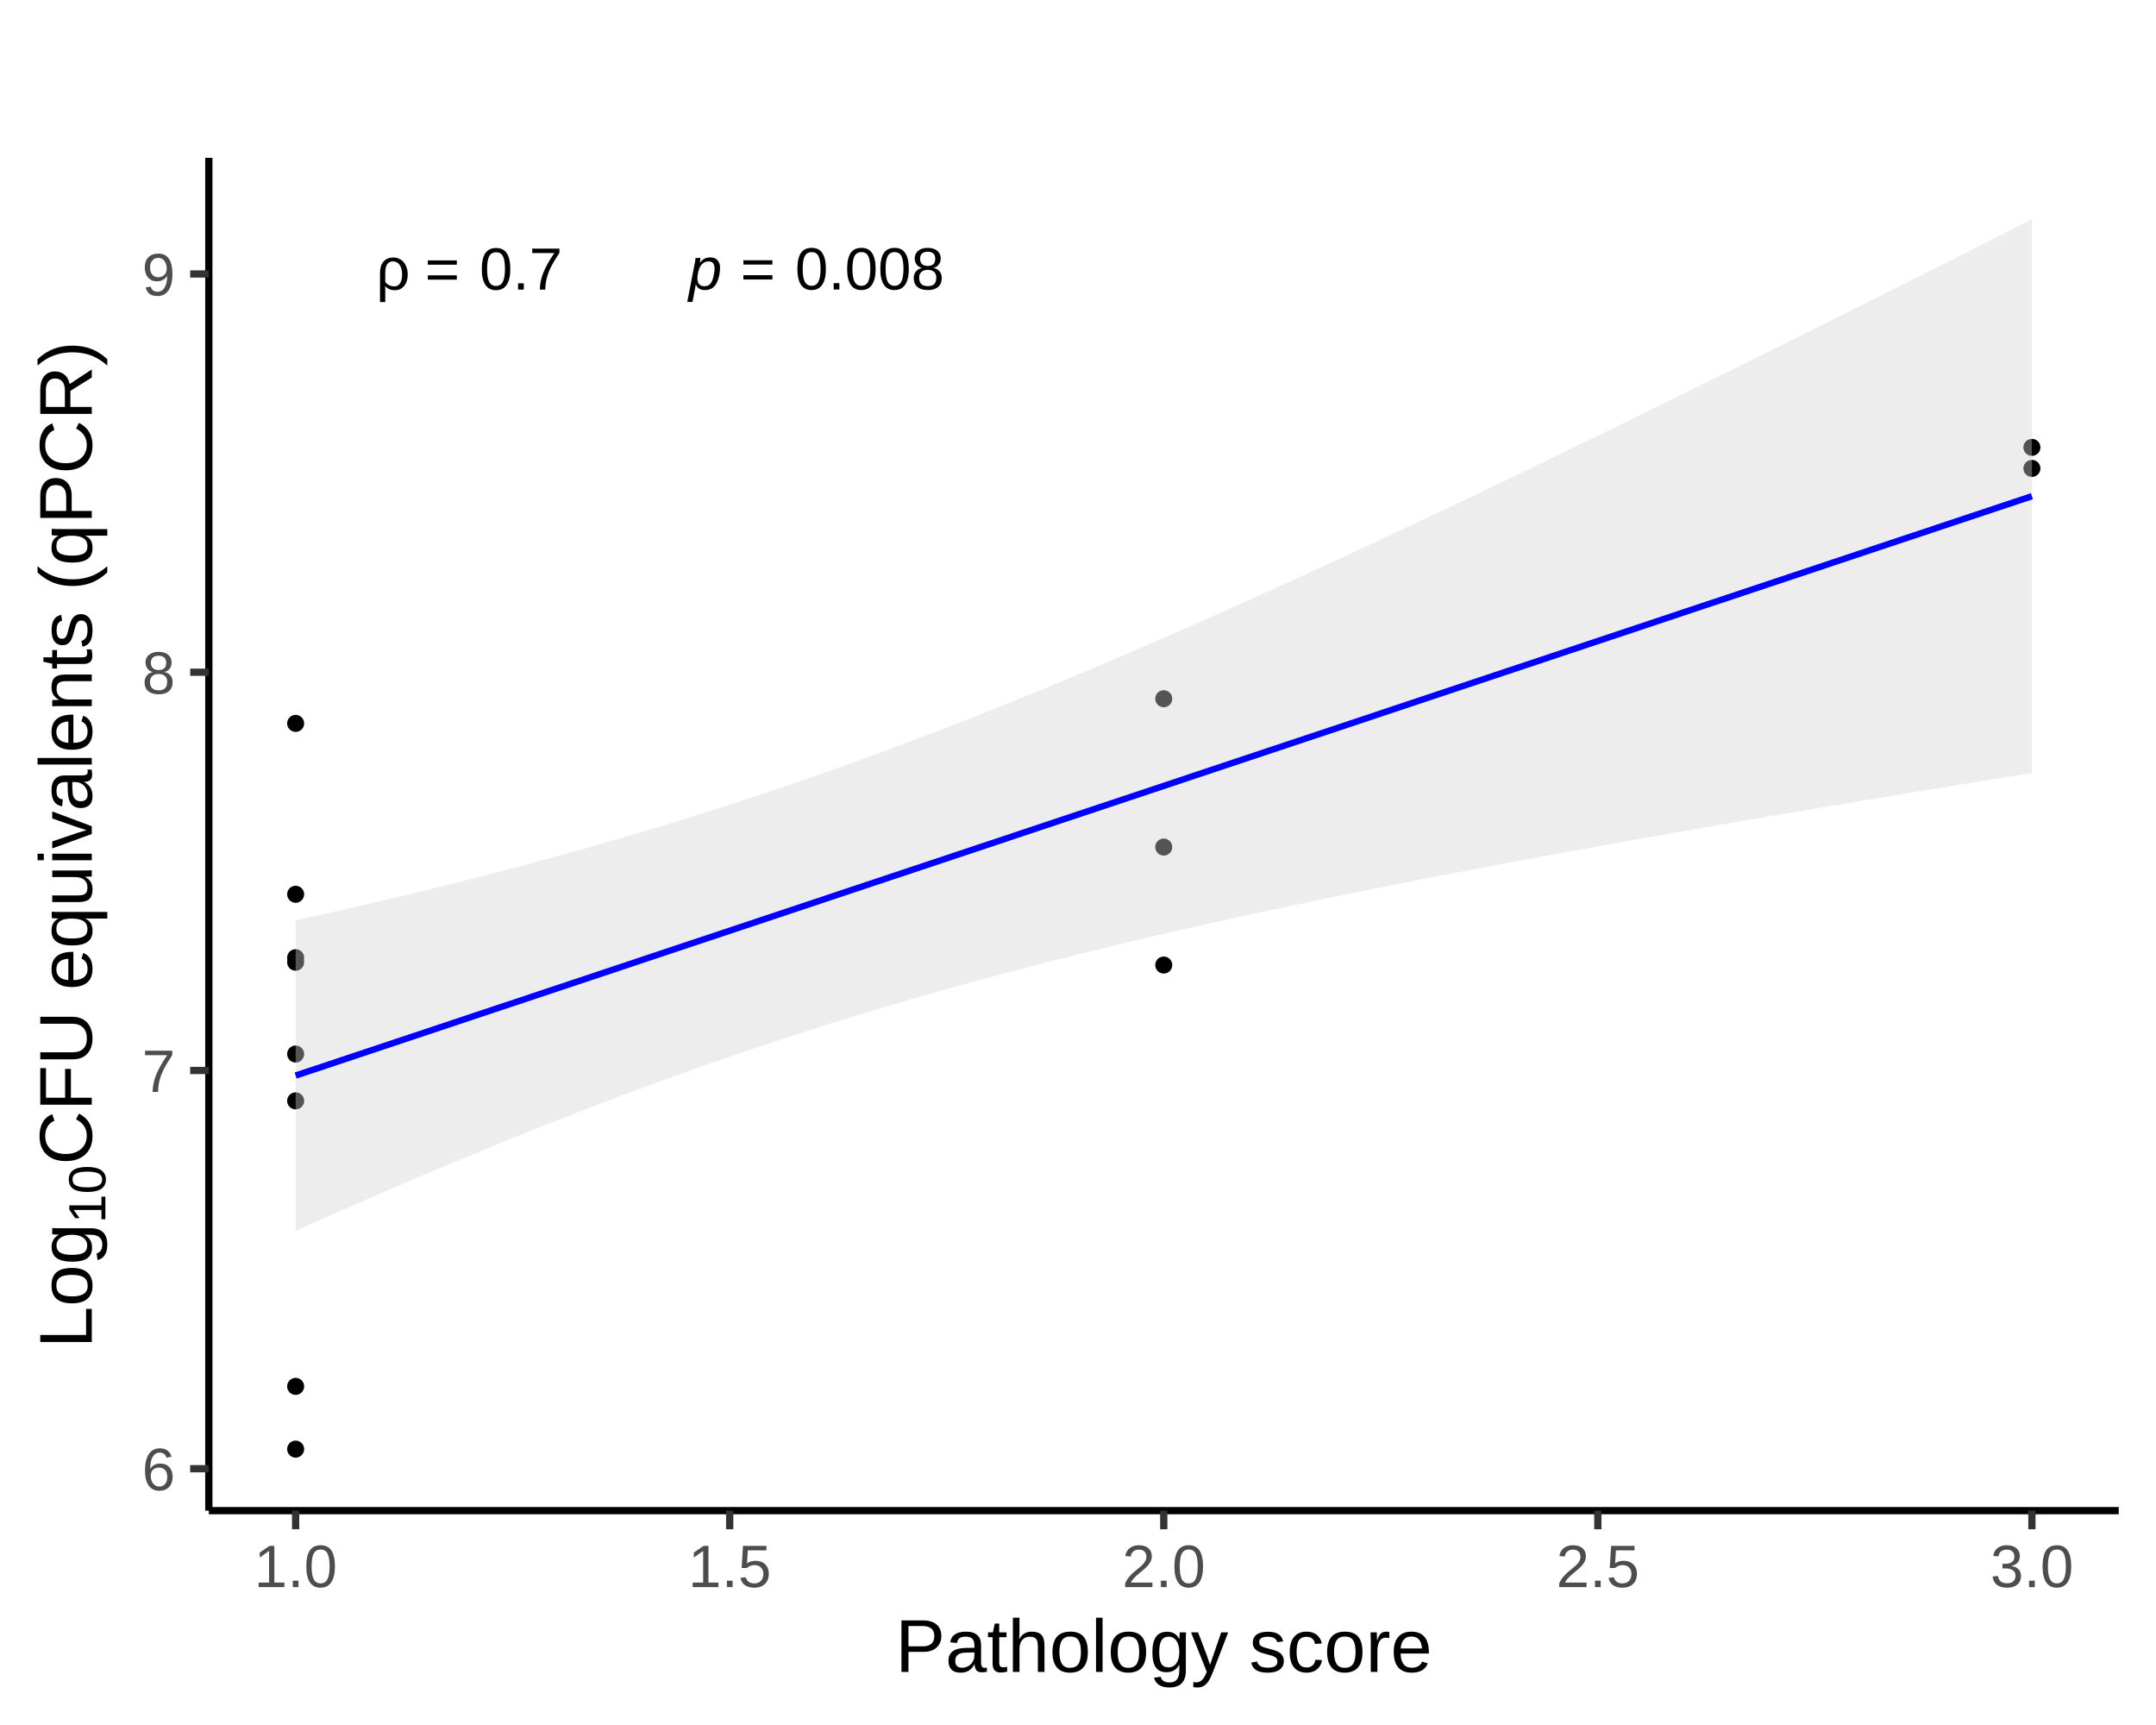
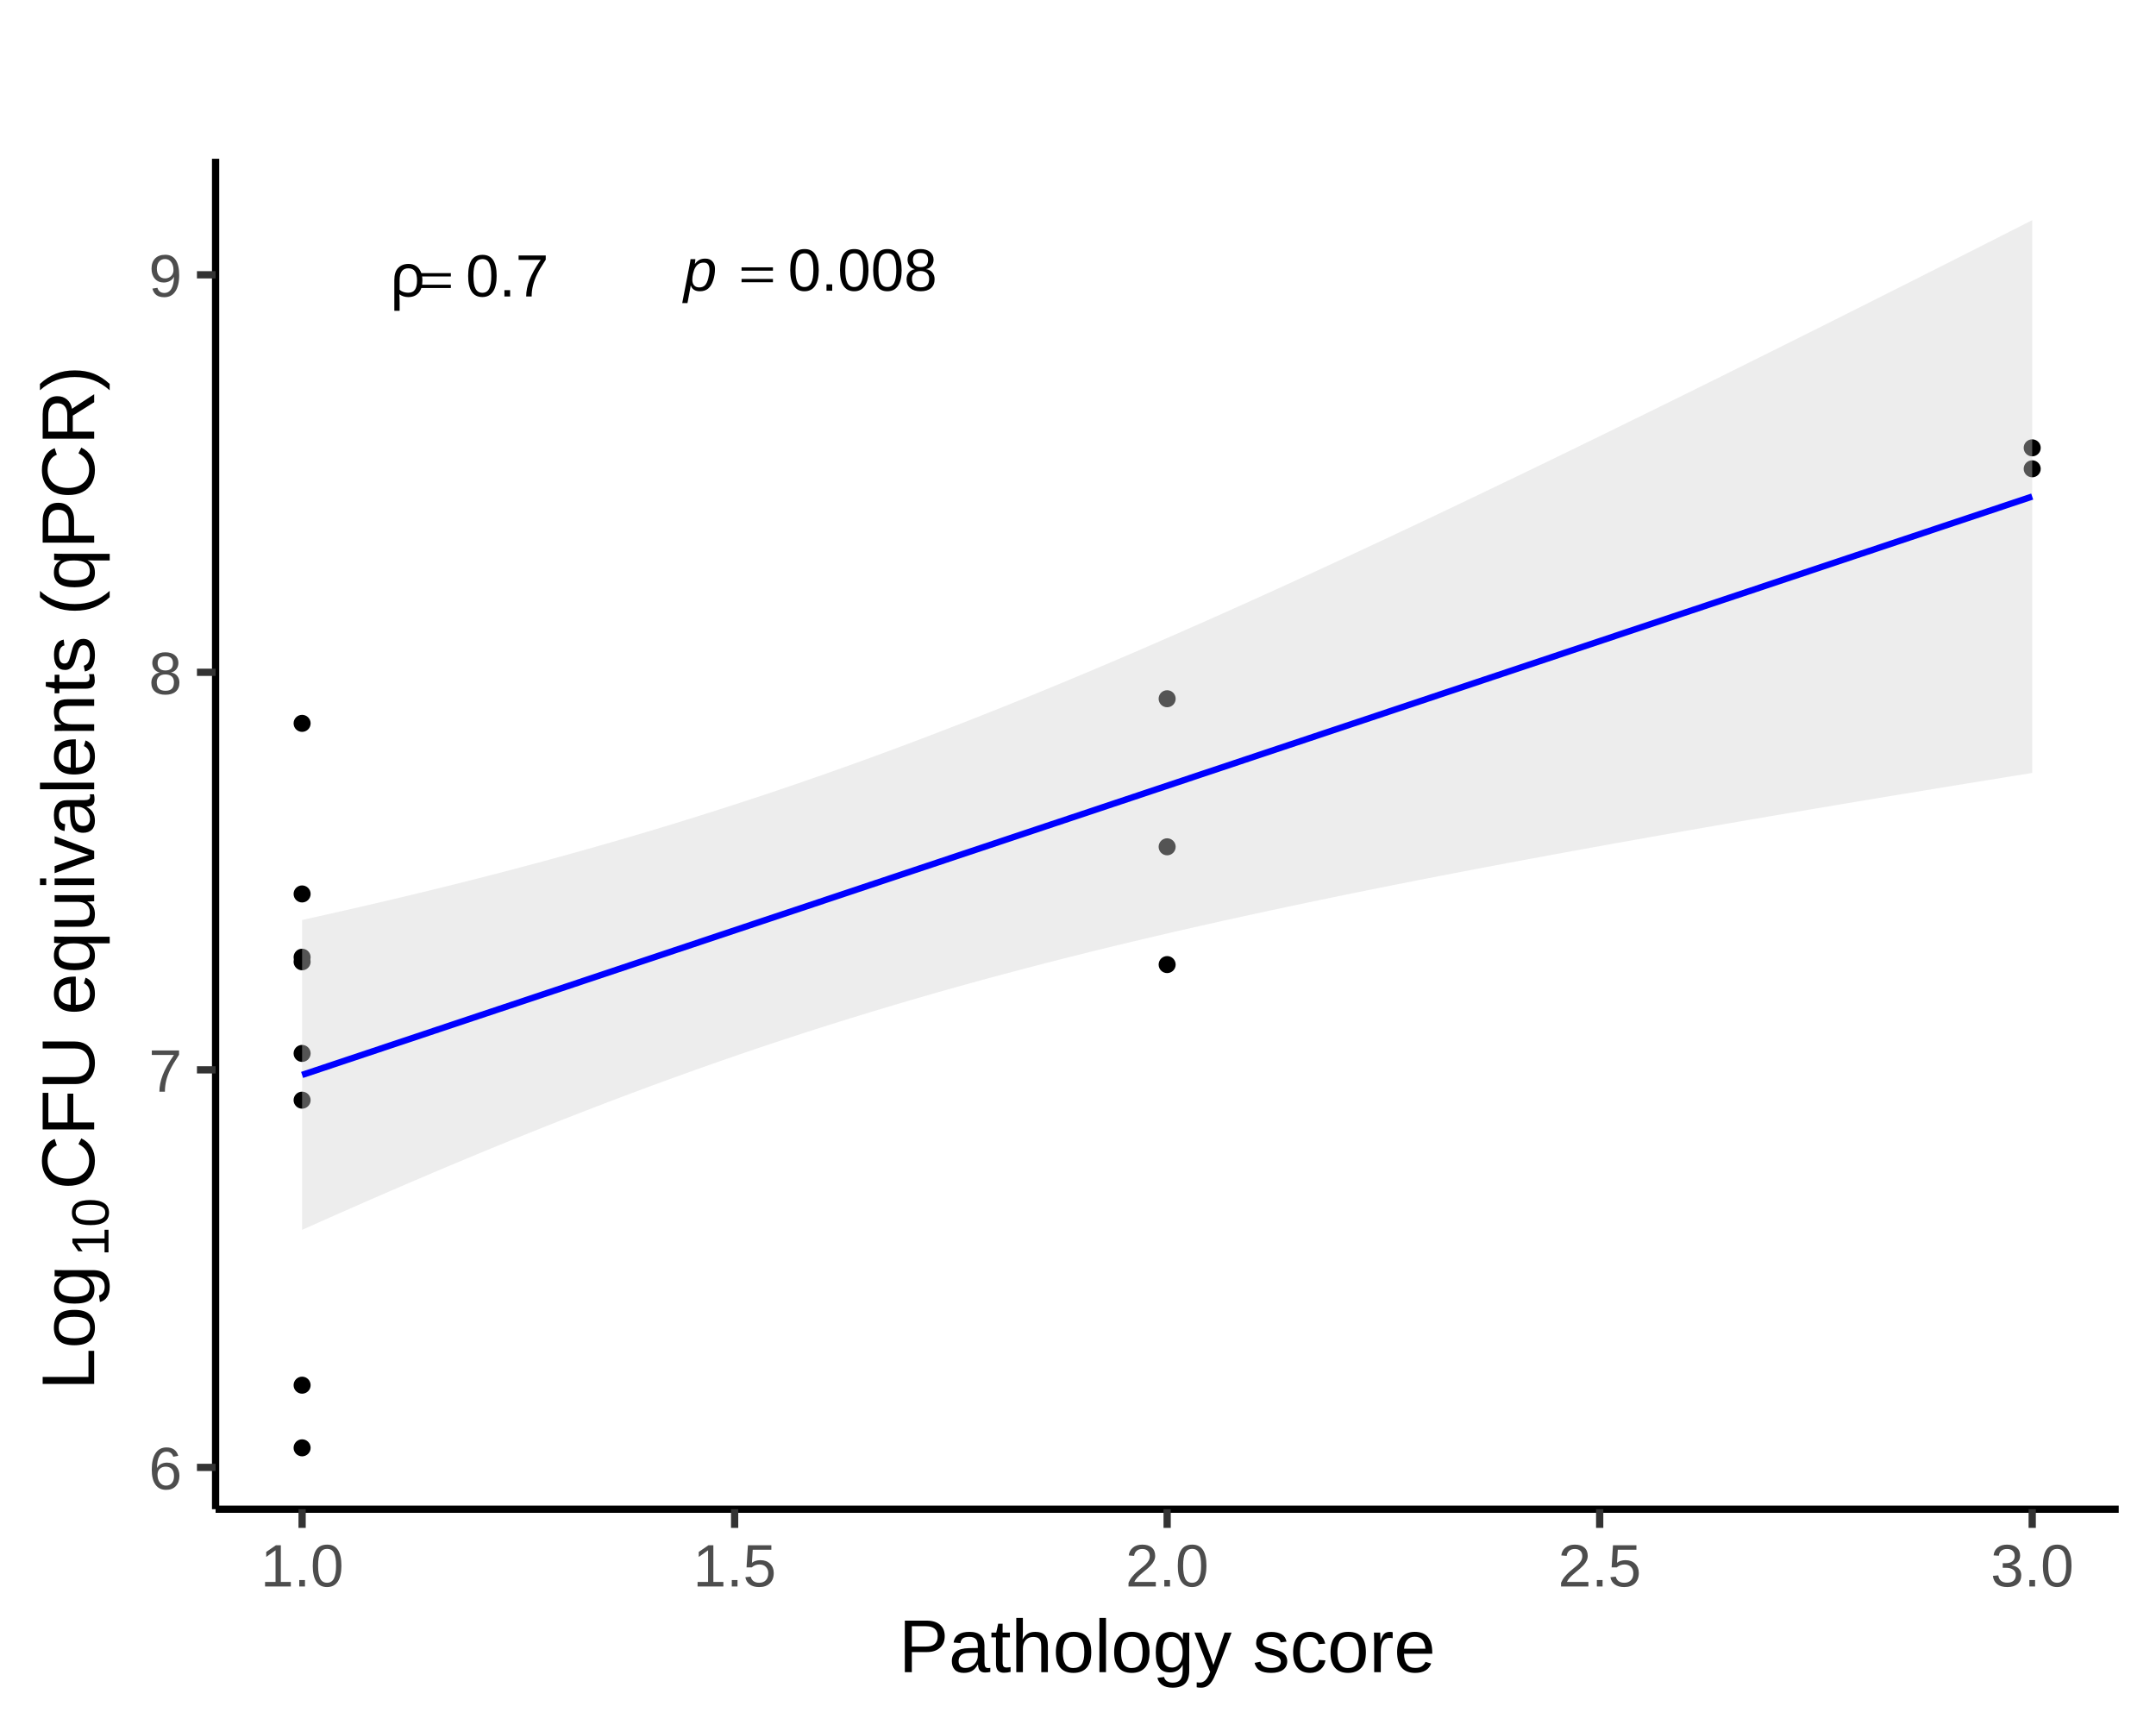
<svg xmlns="http://www.w3.org/2000/svg" class="svglite" width="720.00pt" height="576.00pt" viewBox="0 0 720.00 576.00">
  <defs>
    <style type="text/css">
    .svglite line, .svglite polyline, .svglite polygon, .svglite path, .svglite rect, .svglite circle {
      fill: none;
      stroke: #000000;
      stroke-linecap: round;
      stroke-linejoin: round;
      stroke-miterlimit: 10.00;
    }
  </style>
  </defs>
  <rect width="100%" height="100%" style="stroke: none; fill: #FFFFFF;" />
  <defs>
    <clipPath id="cpMC4wMHw3MjAuMDB8MC4wMHw1NzYuMDA=">
      <rect x="0.00" y="0.00" width="720.00" height="576.00" />
    </clipPath>
  </defs>
  <g clip-path="url(#cpMC4wMHw3MjAuMDB8MC4wMHw1NzYuMDA=)">
    <rect x="0.00" y="0.00" width="720.00" height="576.00" style="stroke-width: 2.42; stroke: #FFFFFF; fill: #FFFFFF;" />
  </g>
  <defs>
-     <clipPath id="cpNjkuNzR8NzA3LjU1fDUyLjcwfDUwNC40Mg==">
-       <rect x="69.74" y="52.70" width="637.81" height="451.72" />
+     <clipPath id="cpNzIuMDB8NzA3LjU1fDUzLjAyfDUwMy45NQ==">
+       <rect x="72.00" y="53.02" width="635.55" height="450.93" />
    </clipPath>
  </defs>
-   <g clip-path="url(#cpNjkuNzR8NzA3LjU1fDUyLjcwfDUwNC40Mg==)">
-     <rect x="69.74" y="52.70" width="637.81" height="451.72" style="stroke-width: 2.42; stroke: none; fill: #FFFFFF;" />
-     <circle cx="98.73" cy="241.55" r="2.49" style="stroke-width: 0.71; fill: #000000;" />
-     <circle cx="98.73" cy="483.88" r="2.49" style="stroke-width: 0.71; fill: #000000;" />
-     <circle cx="98.73" cy="462.93" r="2.49" style="stroke-width: 0.71; fill: #000000;" />
-     <circle cx="98.73" cy="319.78" r="2.49" style="stroke-width: 0.71; fill: #000000;" />
-     <circle cx="98.73" cy="298.61" r="2.49" style="stroke-width: 0.71; fill: #000000;" />
-     <circle cx="678.56" cy="156.40" r="2.49" style="stroke-width: 0.71; fill: #000000;" />
-     <circle cx="98.73" cy="367.59" r="2.49" style="stroke-width: 0.71; fill: #000000;" />
-     <circle cx="98.73" cy="351.95" r="2.49" style="stroke-width: 0.71; fill: #000000;" />
-     <circle cx="388.64" cy="233.32" r="2.49" style="stroke-width: 0.71; fill: #000000;" />
-     <circle cx="98.73" cy="321.30" r="2.49" style="stroke-width: 0.71; fill: #000000;" />
-     <circle cx="388.64" cy="322.24" r="2.49" style="stroke-width: 0.71; fill: #000000;" />
-     <circle cx="678.56" cy="149.38" r="2.49" style="stroke-width: 0.71; fill: #000000;" />
-     <circle cx="388.64" cy="282.84" r="2.49" style="stroke-width: 0.71; fill: #000000;" />
-     <polygon points="98.73,307.32 106.07,305.69 113.41,304.04 120.75,302.35 128.09,300.64 135.43,298.90 142.77,297.12 150.11,295.31 157.45,293.47 164.79,291.59 172.13,289.67 179.47,287.71 186.81,285.71 194.15,283.66 201.48,281.58 208.82,279.45 216.16,277.27 223.50,275.05 230.84,272.79 238.18,270.47 245.52,268.11 252.86,265.70 260.20,263.24 267.54,260.73 274.88,258.17 282.22,255.57 289.56,252.91 296.90,250.22 304.24,247.47 311.58,244.68 318.92,241.85 326.26,238.97 333.60,236.06 340.94,233.10 348.28,230.11 355.62,227.07 362.95,224.00 370.29,220.90 377.63,217.76 384.97,214.59 392.31,211.39 399.65,208.16 406.99,204.91 414.33,201.63 421.67,198.32 429.01,194.99 436.35,191.63 443.69,188.25 451.03,184.86 458.37,181.44 465.71,178.00 473.05,174.55 480.39,171.08 487.73,167.59 495.07,164.09 502.41,160.57 509.75,157.04 517.09,153.50 524.42,149.95 531.76,146.38 539.10,142.80 546.44,139.21 553.78,135.61 561.12,132.00 568.46,128.38 575.80,124.75 583.14,121.12 590.48,117.47 597.82,113.82 605.16,110.16 612.50,106.50 619.84,102.82 627.18,99.14 634.52,95.46 641.86,91.77 649.20,88.07 656.54,84.37 663.88,80.66 671.22,76.95 678.56,73.23 678.56,258.13 671.22,259.31 663.88,260.50 656.54,261.69 649.20,262.88 641.86,264.08 634.52,265.29 627.18,266.50 619.84,267.72 612.50,268.94 605.16,270.18 597.82,271.42 590.48,272.66 583.14,273.91 575.80,275.18 568.46,276.45 561.12,277.73 553.78,279.01 546.44,280.31 539.10,281.62 531.76,282.94 524.42,284.27 517.09,285.61 509.75,286.97 502.41,288.33 495.07,289.72 487.73,291.11 480.39,292.52 473.05,293.95 465.71,295.40 458.37,296.86 451.03,298.34 443.69,299.84 436.35,301.36 429.01,302.90 421.67,304.47 414.33,306.06 406.99,307.67 399.65,309.31 392.31,310.98 384.97,312.68 377.63,314.41 370.29,316.17 362.95,317.97 355.62,319.79 348.28,321.66 340.94,323.56 333.60,325.50 326.26,327.48 318.92,329.50 311.58,331.57 304.24,333.68 296.90,335.83 289.56,338.03 282.22,340.28 274.88,342.57 267.54,344.91 260.20,347.30 252.86,349.74 245.52,352.23 238.18,354.76 230.84,357.34 223.50,359.97 216.16,362.65 208.82,365.37 201.48,368.14 194.15,370.95 186.81,373.81 179.47,376.71 172.13,379.65 164.79,382.62 157.45,385.64 150.11,388.69 142.77,391.78 135.43,394.90 128.09,398.06 120.75,401.24 113.41,404.46 106.07,407.70 98.73,410.97 " style="stroke-width: 0.00; stroke: none; fill: #D3D3D3; fill-opacity: 0.40;" />
-     <polyline points="98.73,307.32 106.07,305.69 113.41,304.04 120.75,302.35 128.09,300.64 135.43,298.90 142.77,297.12 150.11,295.31 157.45,293.47 164.79,291.59 172.13,289.67 179.47,287.71 186.81,285.71 194.15,283.66 201.48,281.58 208.82,279.45 216.16,277.27 223.50,275.05 230.84,272.79 238.18,270.47 245.52,268.11 252.86,265.70 260.20,263.24 267.54,260.73 274.88,258.17 282.22,255.57 289.56,252.91 296.90,250.22 304.24,247.47 311.58,244.68 318.92,241.85 326.26,238.97 333.60,236.06 340.94,233.10 348.28,230.11 355.62,227.07 362.95,224.00 370.29,220.90 377.63,217.76 384.97,214.59 392.31,211.39 399.65,208.16 406.99,204.91 414.33,201.63 421.67,198.32 429.01,194.99 436.35,191.63 443.69,188.25 451.03,184.86 458.37,181.44 465.71,178.00 473.05,174.55 480.39,171.08 487.73,167.59 495.07,164.09 502.41,160.57 509.75,157.04 517.09,153.50 524.42,149.95 531.76,146.38 539.10,142.80 546.44,139.21 553.78,135.61 561.12,132.00 568.46,128.38 575.80,124.75 583.14,121.12 590.48,117.47 597.82,113.82 605.16,110.16 612.50,106.50 619.84,102.82 627.18,99.14 634.52,95.46 641.86,91.77 649.20,88.07 656.54,84.37 663.88,80.66 671.22,76.95 678.56,73.23 " style="stroke-width: 2.13; stroke: none;" />
-     <polyline points="678.56,258.13 671.22,259.31 663.88,260.50 656.54,261.69 649.20,262.88 641.86,264.08 634.52,265.29 627.18,266.50 619.84,267.72 612.50,268.94 605.16,270.18 597.82,271.42 590.48,272.66 583.14,273.91 575.80,275.18 568.46,276.45 561.12,277.73 553.78,279.01 546.44,280.31 539.10,281.62 531.76,282.94 524.42,284.27 517.09,285.61 509.75,286.97 502.41,288.33 495.07,289.72 487.73,291.11 480.39,292.52 473.05,293.95 465.71,295.40 458.37,296.86 451.03,298.34 443.69,299.84 436.35,301.36 429.01,302.90 421.67,304.47 414.33,306.06 406.99,307.67 399.65,309.31 392.31,310.98 384.97,312.68 377.63,314.41 370.29,316.17 362.95,317.97 355.62,319.79 348.28,321.66 340.94,323.56 333.60,325.50 326.26,327.48 318.92,329.50 311.58,331.57 304.24,333.68 296.90,335.83 289.56,338.03 282.22,340.28 274.88,342.57 267.54,344.91 260.20,347.30 252.86,349.74 245.52,352.23 238.18,354.76 230.84,357.34 223.50,359.97 216.16,362.65 208.82,365.37 201.48,368.14 194.15,370.95 186.81,373.81 179.47,376.71 172.13,379.65 164.79,382.62 157.45,385.64 150.11,388.69 142.77,391.78 135.43,394.90 128.09,398.06 120.75,401.24 113.41,404.46 106.07,407.70 98.73,410.97 " style="stroke-width: 2.13; stroke: none;" />
-     <polyline points="98.73,359.14 106.07,356.70 113.41,354.25 120.75,351.80 128.09,349.35 135.43,346.90 142.77,344.45 150.11,342.00 157.45,339.55 164.79,337.10 172.13,334.66 179.47,332.21 186.81,329.76 194.15,327.31 201.48,324.86 208.82,322.41 216.16,319.96 223.50,317.51 230.84,315.06 238.18,312.62 245.52,310.17 252.86,307.72 260.20,305.27 267.54,302.82 274.88,300.37 282.22,297.92 289.56,295.47 296.90,293.02 304.24,290.58 311.58,288.13 318.92,285.68 326.26,283.23 333.60,280.78 340.94,278.33 348.28,275.88 355.62,273.43 362.95,270.98 370.29,268.54 377.63,266.09 384.97,263.64 392.31,261.19 399.65,258.74 406.99,256.29 414.33,253.84 421.67,251.39 429.01,248.94 436.35,246.49 443.69,244.05 451.03,241.60 458.37,239.15 465.71,236.70 473.05,234.25 480.39,231.80 487.73,229.35 495.07,226.90 502.41,224.45 509.75,222.01 517.09,219.56 524.42,217.11 531.76,214.66 539.10,212.21 546.44,209.76 553.78,207.31 561.12,204.86 568.46,202.41 575.80,199.97 583.14,197.52 590.48,195.07 597.82,192.62 605.16,190.17 612.50,187.72 619.84,185.27 627.18,182.82 634.52,180.37 641.86,177.93 649.20,175.48 656.54,173.03 663.88,170.58 671.22,168.13 678.56,165.68 " style="stroke-width: 2.13; stroke: #0000FF; stroke-linecap: butt;" />
-     <text x="125.63" y="96.72" style="font-size: 19.92px; font-family: Arial;" textLength="11.66px" lengthAdjust="spacingAndGlyphs">ρ</text>
-     <text x="141.90" y="96.72" style="font-size: 19.92px; font-family: Arial;" textLength="13.62px" lengthAdjust="spacingAndGlyphs">=</text>
-     <text x="160.12" y="96.72" style="font-size: 19.92px; font-family: Arial;" textLength="27.68px" lengthAdjust="spacingAndGlyphs">0.7</text>
-     <text x="230.02" y="96.67" style="font-size: 19.92px; font-style: italic; font-family: Arial;" textLength="11.07px" lengthAdjust="spacingAndGlyphs">p</text>
-     <text x="247.29" y="96.67" style="font-size: 19.92px; font-family: Arial;" textLength="13.62px" lengthAdjust="spacingAndGlyphs">=</text>
-     <text x="265.51" y="96.67" style="font-size: 19.92px; font-family: Arial;" textLength="49.82px" lengthAdjust="spacingAndGlyphs">0.008</text>
+   <g clip-path="url(#cpNzIuMDB8NzA3LjU1fDUzLjAyfDUwMy45NQ==)">
+     <rect x="72.00" y="53.02" width="635.55" height="450.93" style="stroke-width: 2.42; stroke: none; fill: #FFFFFF;" />
+     <circle cx="100.89" cy="241.54" r="2.49" style="stroke-width: 0.71; fill: #000000;" />
+     <circle cx="100.89" cy="483.45" r="2.49" style="stroke-width: 0.71; fill: #000000;" />
+     <circle cx="100.89" cy="462.53" r="2.49" style="stroke-width: 0.71; fill: #000000;" />
+     <circle cx="100.89" cy="319.63" r="2.49" style="stroke-width: 0.71; fill: #000000;" />
+     <circle cx="100.89" cy="298.50" r="2.49" style="stroke-width: 0.71; fill: #000000;" />
+     <circle cx="678.66" cy="156.54" r="2.49" style="stroke-width: 0.71; fill: #000000;" />
+     <circle cx="100.89" cy="367.36" r="2.49" style="stroke-width: 0.71; fill: #000000;" />
+     <circle cx="100.89" cy="351.75" r="2.49" style="stroke-width: 0.71; fill: #000000;" />
+     <circle cx="389.77" cy="233.32" r="2.49" style="stroke-width: 0.71; fill: #000000;" />
+     <circle cx="100.89" cy="321.15" r="2.49" style="stroke-width: 0.71; fill: #000000;" />
+     <circle cx="389.77" cy="322.09" r="2.49" style="stroke-width: 0.71; fill: #000000;" />
+     <circle cx="678.66" cy="149.54" r="2.49" style="stroke-width: 0.71; fill: #000000;" />
+     <circle cx="389.77" cy="282.76" r="2.49" style="stroke-width: 0.71; fill: #000000;" />
+     <polygon points="100.89,307.19 108.20,305.57 115.52,303.92 122.83,302.24 130.14,300.53 137.46,298.79 144.77,297.02 152.08,295.21 159.40,293.37 166.71,291.49 174.02,289.57 181.34,287.62 188.65,285.62 195.97,283.58 203.28,281.50 210.59,279.38 217.91,277.21 225.22,274.99 232.53,272.72 239.85,270.41 247.16,268.05 254.47,265.65 261.79,263.19 269.10,260.69 276.41,258.13 283.73,255.53 291.04,252.89 298.35,250.19 305.67,247.45 312.98,244.67 320.30,241.84 327.61,238.97 334.92,236.06 342.24,233.11 349.55,230.12 356.86,227.09 364.18,224.03 371.49,220.93 378.80,217.80 386.12,214.63 393.43,211.44 400.74,208.22 408.06,204.97 415.37,201.69 422.68,198.39 430.00,195.06 437.31,191.71 444.63,188.34 451.94,184.95 459.25,181.54 466.57,178.11 473.88,174.66 481.19,171.20 488.51,167.71 495.82,164.22 503.13,160.71 510.45,157.19 517.76,153.65 525.07,150.10 532.39,146.54 539.70,142.97 547.01,139.38 554.33,135.79 561.64,132.19 568.96,128.57 576.27,124.95 583.58,121.32 590.90,117.68 598.21,114.04 605.52,110.39 612.84,106.73 620.15,103.06 627.46,99.39 634.78,95.71 642.09,92.02 649.40,88.33 656.72,84.64 664.03,80.94 671.34,77.23 678.66,73.52 678.66,258.09 671.34,259.27 664.03,260.46 656.72,261.64 649.40,262.84 642.09,264.04 634.78,265.24 627.46,266.45 620.15,267.67 612.84,268.89 605.52,270.12 598.21,271.36 590.90,272.60 583.58,273.85 576.27,275.11 568.96,276.38 561.64,277.66 554.33,278.94 547.01,280.24 539.70,281.54 532.39,282.86 525.07,284.19 517.76,285.53 510.45,286.88 503.13,288.25 495.82,289.62 488.51,291.02 481.19,292.43 473.88,293.85 466.57,295.29 459.25,296.75 451.94,298.23 444.63,299.73 437.31,301.25 430.00,302.79 422.68,304.35 415.37,305.94 408.06,307.55 400.74,309.19 393.43,310.85 386.12,312.55 378.80,314.28 371.49,316.03 364.18,317.82 356.86,319.65 349.55,321.51 342.24,323.41 334.92,325.35 327.61,327.32 320.30,329.34 312.98,331.40 305.67,333.51 298.35,335.66 291.04,337.86 283.73,340.10 276.41,342.39 269.10,344.72 261.79,347.11 254.47,349.54 247.16,352.02 239.85,354.55 232.53,357.13 225.22,359.76 217.91,362.43 210.59,365.15 203.28,367.91 195.97,370.72 188.65,373.57 181.34,376.46 174.02,379.40 166.71,382.37 159.40,385.38 152.08,388.43 144.77,391.51 137.46,394.63 130.14,397.78 122.83,400.96 115.52,404.17 108.20,407.40 100.89,410.67 " style="stroke-width: 0.00; stroke: none; fill: #D3D3D3; fill-opacity: 0.40;" />
+     <polyline points="100.89,307.19 108.20,305.57 115.52,303.92 122.83,302.24 130.14,300.53 137.46,298.79 144.77,297.02 152.08,295.21 159.40,293.37 166.71,291.49 174.02,289.57 181.34,287.62 188.65,285.62 195.97,283.58 203.28,281.50 210.59,279.38 217.91,277.21 225.22,274.99 232.53,272.72 239.85,270.41 247.16,268.05 254.47,265.65 261.79,263.19 269.10,260.69 276.41,258.13 283.73,255.53 291.04,252.89 298.35,250.19 305.67,247.45 312.98,244.67 320.30,241.84 327.61,238.97 334.92,236.06 342.24,233.11 349.55,230.12 356.86,227.09 364.18,224.03 371.49,220.93 378.80,217.80 386.12,214.63 393.43,211.44 400.74,208.22 408.06,204.97 415.37,201.69 422.68,198.39 430.00,195.06 437.31,191.71 444.63,188.34 451.94,184.95 459.25,181.54 466.57,178.11 473.88,174.66 481.19,171.20 488.51,167.71 495.82,164.22 503.13,160.71 510.45,157.19 517.76,153.65 525.07,150.10 532.39,146.54 539.70,142.97 547.01,139.38 554.33,135.79 561.64,132.19 568.96,128.57 576.27,124.95 583.58,121.32 590.90,117.68 598.21,114.04 605.52,110.39 612.84,106.73 620.15,103.06 627.46,99.39 634.78,95.71 642.09,92.02 649.40,88.33 656.72,84.64 664.03,80.94 671.34,77.23 678.66,73.52 " style="stroke-width: 2.13; stroke: none;" />
+     <polyline points="678.66,258.09 671.34,259.27 664.03,260.46 656.72,261.64 649.40,262.84 642.09,264.04 634.78,265.24 627.46,266.45 620.15,267.67 612.84,268.89 605.52,270.12 598.21,271.36 590.90,272.60 583.58,273.85 576.27,275.11 568.96,276.38 561.64,277.66 554.33,278.94 547.01,280.24 539.70,281.54 532.39,282.86 525.07,284.19 517.76,285.53 510.45,286.88 503.13,288.25 495.82,289.62 488.51,291.02 481.19,292.43 473.88,293.85 466.57,295.29 459.25,296.75 451.94,298.23 444.63,299.73 437.31,301.25 430.00,302.79 422.68,304.35 415.37,305.94 408.06,307.55 400.74,309.19 393.43,310.85 386.12,312.55 378.80,314.28 371.49,316.03 364.18,317.82 356.86,319.65 349.55,321.51 342.24,323.41 334.92,325.35 327.61,327.32 320.30,329.34 312.98,331.40 305.67,333.51 298.35,335.66 291.04,337.86 283.73,340.10 276.41,342.39 269.10,344.72 261.79,347.11 254.47,349.54 247.16,352.02 239.85,354.55 232.53,357.13 225.22,359.76 217.91,362.43 210.59,365.15 203.28,367.91 195.97,370.72 188.65,373.57 181.34,376.46 174.02,379.40 166.71,382.37 159.40,385.38 152.08,388.43 144.77,391.51 137.46,394.63 130.14,397.78 122.83,400.96 115.52,404.17 108.20,407.40 100.89,410.67 " style="stroke-width: 2.13; stroke: none;" />
+     <polyline points="100.89,358.93 108.20,356.49 115.52,354.04 122.83,351.60 130.14,349.15 137.46,346.71 144.77,344.26 152.08,341.82 159.40,339.37 166.71,336.93 174.02,334.49 181.34,332.04 188.65,329.60 195.97,327.15 203.28,324.71 210.59,322.26 217.91,319.82 225.22,317.37 232.53,314.93 239.85,312.48 247.16,310.04 254.47,307.59 261.79,305.15 269.10,302.71 276.41,300.26 283.73,297.82 291.04,295.37 298.35,292.93 305.67,290.48 312.98,288.04 320.30,285.59 327.61,283.15 334.92,280.70 342.24,278.26 349.55,275.81 356.86,273.37 364.18,270.93 371.49,268.48 378.80,266.04 386.12,263.59 393.43,261.15 400.74,258.70 408.06,256.26 415.37,253.81 422.68,251.37 430.00,248.92 437.31,246.48 444.63,244.03 451.94,241.59 459.25,239.15 466.57,236.70 473.88,234.26 481.19,231.81 488.51,229.37 495.82,226.92 503.13,224.48 510.45,222.03 517.76,219.59 525.07,217.14 532.39,214.70 539.70,212.25 547.01,209.81 554.33,207.37 561.64,204.92 568.96,202.48 576.27,200.03 583.58,197.59 590.90,195.14 598.21,192.70 605.52,190.25 612.84,187.81 620.15,185.36 627.46,182.92 634.78,180.47 642.09,178.03 649.40,175.58 656.72,173.14 664.03,170.70 671.34,168.25 678.66,165.81 " style="stroke-width: 2.13; stroke: #0000FF; stroke-linecap: butt;" />
+     <text x="130.11" y="99.00" style="font-size: 19.92px; font-family: Standard Symbols PS;" textLength="4.98px" lengthAdjust="spacingAndGlyphs">ρ</text>
+     <text x="139.86" y="99.00" style="font-size: 19.92px; font-family: Standard Symbols PS;" textLength="10.93px" lengthAdjust="spacingAndGlyphs">=</text>
+     <text x="155.56" y="99.00" style="font-size: 19.92px; font-family: Liberation Sans;" textLength="31.66px" lengthAdjust="spacingAndGlyphs">0.7</text>
+     <text x="228.33" y="97.07" style="font-size: 19.92px; font-style: italic; font-family: Liberation Sans;" textLength="12.64px" lengthAdjust="spacingAndGlyphs">p</text>
+     <text x="247.42" y="97.07" style="font-size: 19.92px; font-family: Standard Symbols PS;" textLength="10.93px" lengthAdjust="spacingAndGlyphs">=</text>
+     <text x="263.12" y="97.07" style="font-size: 19.92px; font-family: Liberation Sans;" textLength="56.99px" lengthAdjust="spacingAndGlyphs">0.008</text>
  </g>
  <g clip-path="url(#cpMC4wMHw3MjAuMDB8MC4wMHw1NzYuMDA=)">
-     <polyline points="69.74,504.42 69.74,52.70 " style="stroke-width: 2.42; stroke-linecap: butt;" />
-     <text x="58.53" y="497.59" text-anchor="end" style="font-size: 20.00px; fill: #4D4D4D; font-family: Arial;" textLength="11.12px" lengthAdjust="spacingAndGlyphs">6</text>
-     <text x="58.53" y="364.61" text-anchor="end" style="font-size: 20.00px; fill: #4D4D4D; font-family: Arial;" textLength="11.12px" lengthAdjust="spacingAndGlyphs">7</text>
-     <text x="58.53" y="231.63" text-anchor="end" style="font-size: 20.00px; fill: #4D4D4D; font-family: Arial;" textLength="11.12px" lengthAdjust="spacingAndGlyphs">8</text>
-     <text x="58.53" y="98.65" text-anchor="end" style="font-size: 20.00px; fill: #4D4D4D; font-family: Arial;" textLength="11.12px" lengthAdjust="spacingAndGlyphs">9</text>
-     <polyline points="63.51,490.43 69.74,490.43 " style="stroke-width: 2.42; stroke: #333333; stroke-linecap: butt;" />
-     <polyline points="63.51,357.45 69.74,357.45 " style="stroke-width: 2.42; stroke: #333333; stroke-linecap: butt;" />
-     <polyline points="63.51,224.47 69.74,224.47 " style="stroke-width: 2.42; stroke: #333333; stroke-linecap: butt;" />
-     <polyline points="63.51,91.49 69.74,91.49 " style="stroke-width: 2.42; stroke: #333333; stroke-linecap: butt;" />
-     <polyline points="69.74,504.42 707.55,504.42 " style="stroke-width: 2.42; stroke-linecap: butt;" />
-     <polyline points="98.73,510.64 98.73,504.42 " style="stroke-width: 2.42; stroke: #333333; stroke-linecap: butt;" />
-     <polyline points="243.69,510.64 243.69,504.42 " style="stroke-width: 2.42; stroke: #333333; stroke-linecap: butt;" />
-     <polyline points="388.64,510.64 388.64,504.42 " style="stroke-width: 2.42; stroke: #333333; stroke-linecap: butt;" />
-     <polyline points="533.60,510.64 533.60,504.42 " style="stroke-width: 2.42; stroke: #333333; stroke-linecap: butt;" />
-     <polyline points="678.56,510.64 678.56,504.42 " style="stroke-width: 2.42; stroke: #333333; stroke-linecap: butt;" />
-     <text x="98.73" y="529.95" text-anchor="middle" style="font-size: 20.00px; fill: #4D4D4D; font-family: Arial;" textLength="27.81px" lengthAdjust="spacingAndGlyphs">1.0</text>
-     <text x="243.69" y="529.95" text-anchor="middle" style="font-size: 20.00px; fill: #4D4D4D; font-family: Arial;" textLength="27.81px" lengthAdjust="spacingAndGlyphs">1.5</text>
-     <text x="388.64" y="529.95" text-anchor="middle" style="font-size: 20.00px; fill: #4D4D4D; font-family: Arial;" textLength="27.81px" lengthAdjust="spacingAndGlyphs">2.0</text>
-     <text x="533.60" y="529.95" text-anchor="middle" style="font-size: 20.00px; fill: #4D4D4D; font-family: Arial;" textLength="27.81px" lengthAdjust="spacingAndGlyphs">2.5</text>
-     <text x="678.56" y="529.95" text-anchor="middle" style="font-size: 20.00px; fill: #4D4D4D; font-family: Arial;" textLength="27.81px" lengthAdjust="spacingAndGlyphs">3.0</text>
-     <text x="388.64" y="558.28" text-anchor="middle" style="font-size: 25.00px; font-family: Arial;" textLength="179.27px" lengthAdjust="spacingAndGlyphs">Pathology score</text>
-     <text transform="translate(30.65,450.15) rotate(-90)" style="font-size: 25.00px; font-family: Arial;" textLength="41.71px" lengthAdjust="spacingAndGlyphs">Log</text>
-     <text transform="translate(35.19,408.44) rotate(-90)" style="font-size: 17.50px; font-family: Arial;" textLength="19.47px" lengthAdjust="spacingAndGlyphs">10</text>
-     <text transform="translate(30.65,388.97) rotate(-90)" style="font-size: 25.00px; font-family: Arial;" textLength="282.01px" lengthAdjust="spacingAndGlyphs"> CFU equivalents (qPCR)</text>
+     <polyline points="72.00,503.95 72.00,53.02 " style="stroke-width: 2.42; stroke-linecap: butt;" />
+     <text x="60.79" y="497.28" text-anchor="end" style="font-size: 20.00px; fill: #4D4D4D; font-family: Liberation Sans;" textLength="12.72px" lengthAdjust="spacingAndGlyphs">6</text>
+     <text x="60.79" y="364.53" text-anchor="end" style="font-size: 20.00px; fill: #4D4D4D; font-family: Liberation Sans;" textLength="12.72px" lengthAdjust="spacingAndGlyphs">7</text>
+     <text x="60.79" y="231.78" text-anchor="end" style="font-size: 20.00px; fill: #4D4D4D; font-family: Liberation Sans;" textLength="12.72px" lengthAdjust="spacingAndGlyphs">8</text>
+     <text x="60.79" y="99.04" text-anchor="end" style="font-size: 20.00px; fill: #4D4D4D; font-family: Liberation Sans;" textLength="12.72px" lengthAdjust="spacingAndGlyphs">9</text>
+     <polyline points="65.77,489.99 72.00,489.99 " style="stroke-width: 2.42; stroke: #333333; stroke-linecap: butt;" />
+     <polyline points="65.77,357.24 72.00,357.24 " style="stroke-width: 2.42; stroke: #333333; stroke-linecap: butt;" />
+     <polyline points="65.77,224.49 72.00,224.49 " style="stroke-width: 2.42; stroke: #333333; stroke-linecap: butt;" />
+     <polyline points="65.77,91.75 72.00,91.75 " style="stroke-width: 2.42; stroke: #333333; stroke-linecap: butt;" />
+     <polyline points="72.00,503.95 707.55,503.95 " style="stroke-width: 2.42; stroke-linecap: butt;" />
+     <polyline points="100.89,510.18 100.89,503.95 " style="stroke-width: 2.42; stroke: #333333; stroke-linecap: butt;" />
+     <polyline points="245.33,510.18 245.33,503.95 " style="stroke-width: 2.42; stroke: #333333; stroke-linecap: butt;" />
+     <polyline points="389.77,510.18 389.77,503.95 " style="stroke-width: 2.42; stroke: #333333; stroke-linecap: butt;" />
+     <polyline points="534.22,510.18 534.22,503.95 " style="stroke-width: 2.42; stroke: #333333; stroke-linecap: butt;" />
+     <polyline points="678.66,510.18 678.66,503.95 " style="stroke-width: 2.42; stroke: #333333; stroke-linecap: butt;" />
+     <text x="100.89" y="529.74" text-anchor="middle" style="font-size: 20.00px; fill: #4D4D4D; font-family: Liberation Sans;" textLength="31.80px" lengthAdjust="spacingAndGlyphs">1.0</text>
+     <text x="245.33" y="529.74" text-anchor="middle" style="font-size: 20.00px; fill: #4D4D4D; font-family: Liberation Sans;" textLength="31.80px" lengthAdjust="spacingAndGlyphs">1.5</text>
+     <text x="389.77" y="529.74" text-anchor="middle" style="font-size: 20.00px; fill: #4D4D4D; font-family: Liberation Sans;" textLength="31.80px" lengthAdjust="spacingAndGlyphs">2.0</text>
+     <text x="534.22" y="529.74" text-anchor="middle" style="font-size: 20.00px; fill: #4D4D4D; font-family: Liberation Sans;" textLength="31.80px" lengthAdjust="spacingAndGlyphs">2.5</text>
+     <text x="678.66" y="529.74" text-anchor="middle" style="font-size: 20.00px; fill: #4D4D4D; font-family: Liberation Sans;" textLength="31.80px" lengthAdjust="spacingAndGlyphs">3.0</text>
+     <text x="389.77" y="558.35" text-anchor="middle" style="font-size: 25.00px; font-family: Liberation Sans;" textLength="198.24px" lengthAdjust="spacingAndGlyphs">Pathology score</text>
+     <text transform="translate(31.45,464.15) rotate(-90)" style="font-size: 25.00px; font-family: Liberation Sans;" textLength="44.65px" lengthAdjust="spacingAndGlyphs">Log</text>
+     <text transform="translate(36.23,419.50) rotate(-90)" style="font-size: 17.50px; font-family: Liberation Sans;" textLength="22.28px" lengthAdjust="spacingAndGlyphs">10</text>
+     <text transform="translate(31.45,397.23) rotate(-90)" style="font-size: 25.00px; font-family: Liberation Sans;" textLength="304.41px" lengthAdjust="spacingAndGlyphs"> CFU equivalents (qPCR)</text>
  </g>
</svg>
